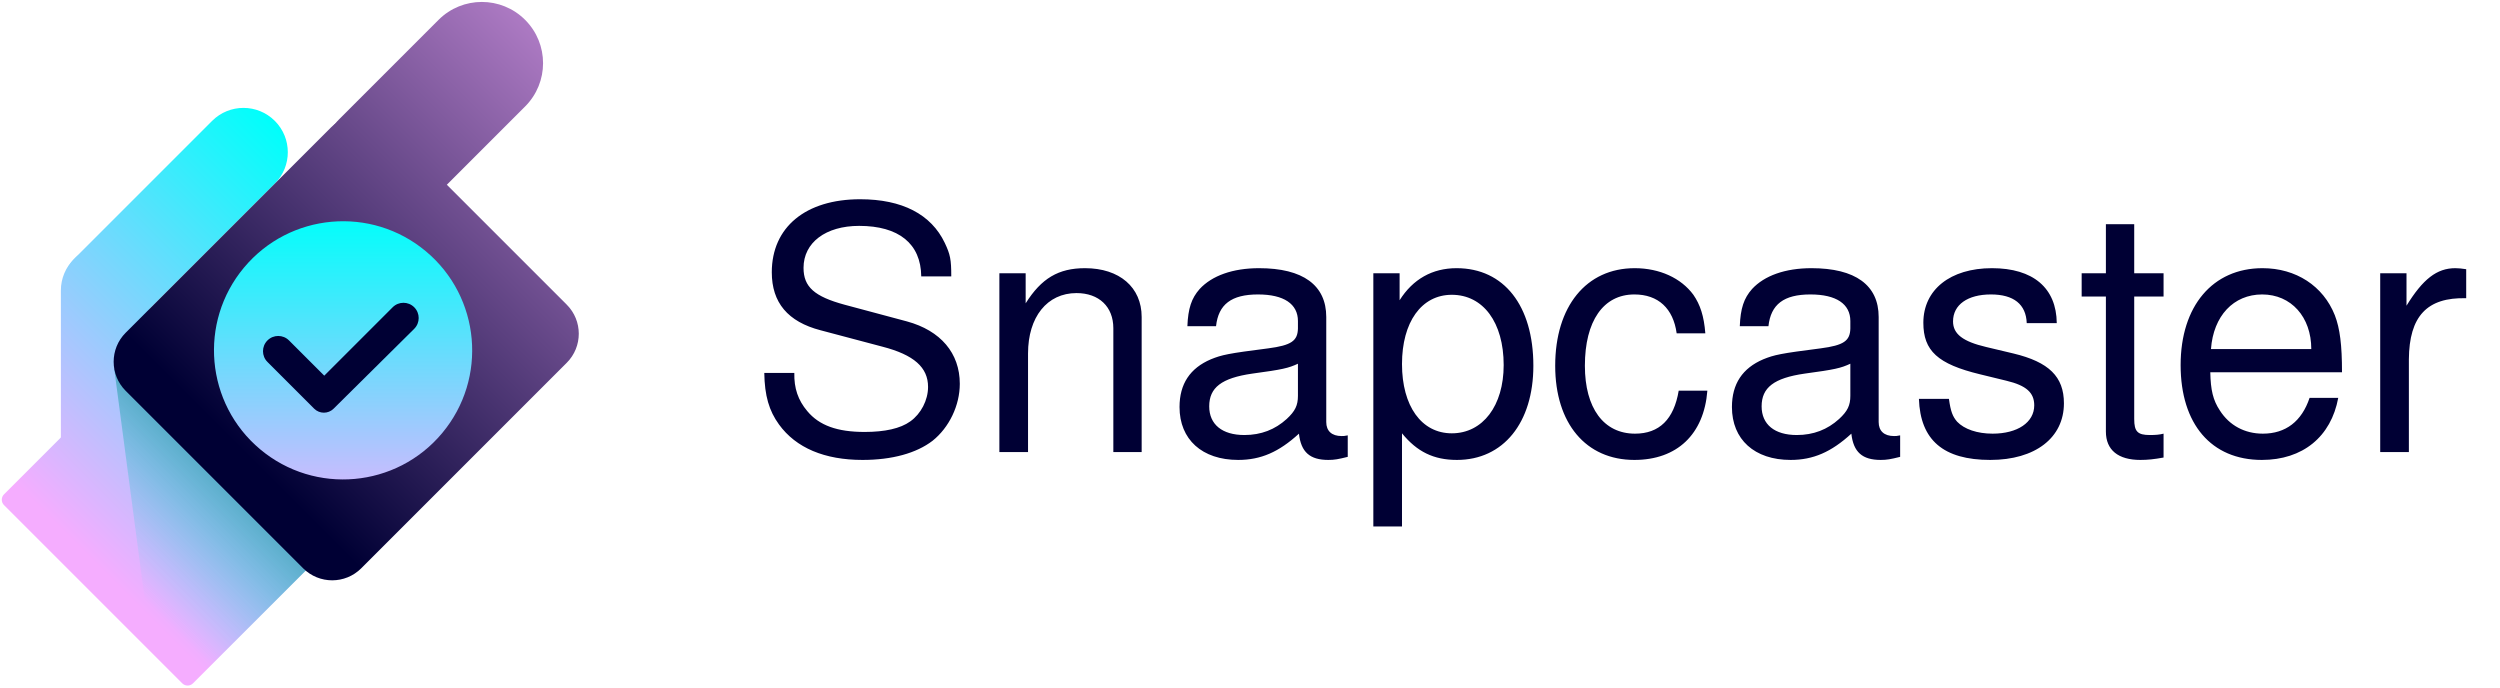
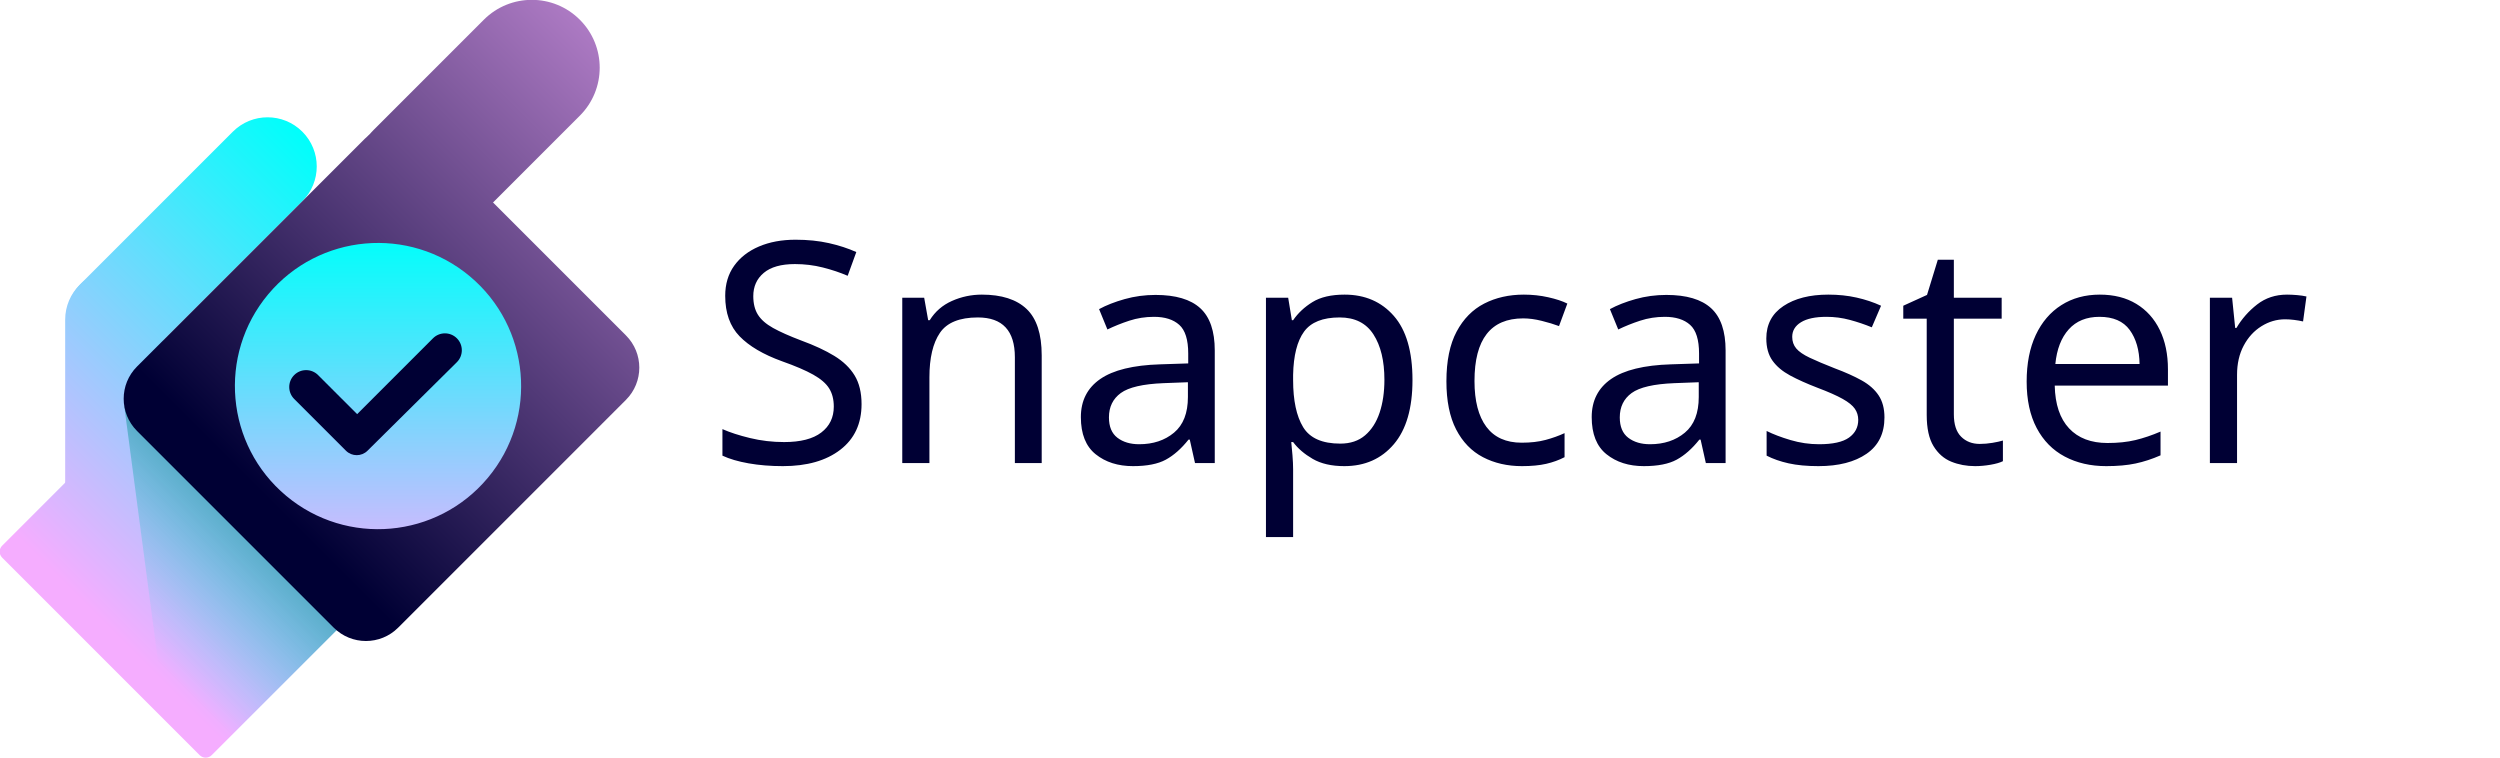
- <svg xmlns="http://www.w3.org/2000/svg" width="2400" height="660" viewBox="0 0 2400 660">
+ <svg xmlns="http://www.w3.org/2000/svg" width="2165" height="656" viewBox="0 0 2165 656">
  <g id="Layer-1">
    <g id="Group">
      <g id="g1">
-         <linearGradient id="linearGradient1" x1="299.028" y1="152.841" x2="1.187" y2="450.683" gradientUnits="userSpaceOnUse">
+         <linearGradient id="linearGradient1" x1="297.028" y1="150.841" x2="-0.813" y2="448.683" gradientUnits="userSpaceOnUse">
          <stop offset="1e-06" stop-color="#00fffb" stop-opacity="1" />
          <stop offset="1" stop-color="#f5adff" stop-opacity="1" />
        </linearGradient>
-         <path id="Path" fill="url(#linearGradient1)" stroke="none" d="M 72.454 307.426 L 72.454 307.426 C 55.828 290.802 55.828 263.848 72.454 247.222 L 203.627 116.05 C 220.252 99.424 247.206 99.424 263.831 116.05 L 263.831 116.05 C 280.455 132.674 280.455 159.628 263.831 176.253 L 132.657 307.426 C 116.032 324.05 89.078 324.05 72.454 307.426 Z" />
-         <linearGradient id="linearGradient2" x1="394.721" y1="248.534" x2="96.878" y2="546.377" gradientUnits="userSpaceOnUse">
+         <path id="Path" fill="url(#linearGradient1)" stroke="none" d="M 70.454 305.426 L 70.454 305.426 C 53.828 288.802 53.828 261.848 70.454 245.222 L 201.627 114.05 C 218.252 97.424 245.206 97.424 261.831 114.05 L 261.831 114.05 C 278.455 130.674 278.455 157.628 261.831 174.253 L 130.657 305.426 C 114.032 322.05 87.078 322.05 70.454 305.426 Z" />
+         <linearGradient id="linearGradient2" x1="392.721" y1="246.534" x2="94.878" y2="544.377" gradientUnits="userSpaceOnUse">
          <stop offset="1e-06" stop-color="#00fffb" stop-opacity="1" />
          <stop offset="1" stop-color="#f5adff" stop-opacity="1" />
        </linearGradient>
-         <path id="path1" fill="url(#linearGradient2)" stroke="none" d="M 101.009 236.302 L 101.009 236.302 C 124.52 236.302 143.579 255.36 143.579 278.872 L 143.579 464.379 C 143.579 487.889 124.52 506.949 101.009 506.949 L 101.009 506.949 C 77.497 506.949 58.438 487.889 58.438 464.379 L 58.438 278.872 C 58.438 255.36 77.497 236.302 101.009 236.302 Z" />
-         <linearGradient id="linearGradient3" x1="306.461" y1="160.185" x2="8.591" y2="458.055" gradientUnits="userSpaceOnUse">
+         <path id="path1" fill="url(#linearGradient2)" stroke="none" d="M 99.009 234.302 L 99.009 234.302 C 122.52 234.302 141.579 253.36 141.579 276.872 L 141.579 462.379 C 141.579 485.889 122.52 504.949 99.009 504.949 L 99.009 504.949 C 75.497 504.949 56.438 485.889 56.438 462.379 L 56.438 276.872 C 56.438 253.36 75.497 234.302 99.009 234.302 Z" />
+         <linearGradient id="linearGradient3" x1="304.461" y1="158.185" x2="6.591" y2="456.055" gradientUnits="userSpaceOnUse">
          <stop offset="1e-06" stop-color="#00fffb" stop-opacity="1" />
          <stop offset="1" stop-color="#f5adff" stop-opacity="1" />
        </linearGradient>
-         <path id="path2" fill="url(#linearGradient3)" stroke="none" d="M 174.964 303.467 L 129.031 349.4 L 124.826 353.604 L 109.271 369.161 L 3.844 474.587 C 1.006 477.425 1.006 482.05 3.844 484.888 L 145.744 626.787 L 174.964 656.008 C 177.803 658.846 182.427 658.846 185.266 656.008 L 324.379 516.895 L 356.386 484.888 C 359.224 482.05 359.224 477.425 356.386 474.587 L 185.266 303.467 C 182.427 300.628 177.803 300.628 174.964 303.467 Z" />
-         <linearGradient id="linearGradient4" x1="207.943" y1="645.116" x2="414.664" y2="438.395" gradientUnits="userSpaceOnUse">
+         <path id="path2" fill="url(#linearGradient3)" stroke="none" d="M 172.964 301.467 L 127.031 347.4 L 122.826 351.604 L 107.271 367.161 L 1.844 472.587 C -0.994 475.425 -0.994 480.05 1.844 482.888 L 143.744 624.787 L 172.964 654.008 C 175.803 656.846 180.427 656.846 183.266 654.008 L 322.379 514.895 L 354.386 482.888 C 357.224 480.05 357.224 475.425 354.386 472.587 L 183.266 301.467 C 180.427 298.628 175.803 298.628 172.964 301.467 Z" />
+         <linearGradient id="linearGradient4" x1="205.943" y1="643.116" x2="412.664" y2="436.395" gradientUnits="userSpaceOnUse">
          <stop offset="1e-06" stop-color="#00fffb" stop-opacity="0" />
          <stop offset="1" stop-color="#000000" stop-opacity="1" />
        </linearGradient>
-         <path id="path3" fill="url(#linearGradient4)" stroke="none" d="M 211.334 329.534 L 129.031 349.4 L 109.691 354.077 C 109.691 354.235 110.269 358.912 111.372 367.059 C 116.68 407.631 133.604 535.131 145.744 626.787 L 174.964 656.008 C 177.803 658.846 182.427 658.846 185.266 656.008 L 324.379 516.895 L 356.386 484.888 C 359.224 482.05 359.224 477.425 356.386 474.587 L 211.334 329.534 Z" />
-         <linearGradient id="linearGradient5" x1="113.966" y1="314.332" x2="600.678" y2="-172.38" gradientUnits="userSpaceOnUse">
+         <path id="path3" fill="url(#linearGradient4)" stroke="none" d="M 209.334 327.534 L 127.031 347.4 L 107.691 352.077 C 107.691 352.235 108.269 356.912 109.372 365.059 C 114.68 405.631 131.604 533.131 143.744 624.787 L 172.964 654.008 C 175.803 656.846 180.427 656.846 183.266 654.008 L 322.379 514.895 L 354.386 482.888 C 357.224 480.05 357.224 475.425 354.386 472.587 L 209.334 327.534 Z" />
+         <linearGradient id="linearGradient5" x1="111.966" y1="312.332" x2="598.678" y2="-174.38" gradientUnits="userSpaceOnUse">
          <stop offset="1e-06" stop-color="#000034" stop-opacity="1" />
          <stop offset="1" stop-color="#f5adff" stop-opacity="1" />
        </linearGradient>
-         <path id="path4" fill="url(#linearGradient5)" stroke="none" d="M 290.999 545.554 L 120.664 375.219 C 105.255 359.81 105.255 334.828 120.664 319.42 L 317.943 122.14 C 333.352 106.732 358.334 106.732 373.742 122.14 L 544.078 292.475 C 559.486 307.884 559.486 332.866 544.078 348.275 L 346.798 545.554 C 331.39 560.963 306.406 560.963 290.999 545.554 Z" />
-         <linearGradient id="linearGradient6" x1="113.966" y1="314.331" x2="600.677" y2="-172.379" gradientUnits="userSpaceOnUse">
+         <path id="path4" fill="url(#linearGradient5)" stroke="none" d="M 288.999 543.554 L 118.664 373.219 C 103.255 357.81 103.255 332.828 118.664 317.42 L 315.943 120.14 C 331.352 104.732 356.334 104.732 371.742 120.14 L 542.078 290.475 C 557.486 305.884 557.486 330.866 542.078 346.275 L 344.798 543.554 C 329.39 558.963 304.406 558.963 288.999 543.554 Z" />
+         <linearGradient id="linearGradient6" x1="111.966" y1="312.331" x2="598.677" y2="-174.379" gradientUnits="userSpaceOnUse">
          <stop offset="1e-06" stop-color="#000034" stop-opacity="1" />
          <stop offset="1" stop-color="#f5adff" stop-opacity="1" />
        </linearGradient>
-         <path id="path5" fill="url(#linearGradient6)" stroke="none" d="M 325.628 197.576 L 325.628 197.576 C 302.675 174.623 302.675 137.409 325.628 114.455 L 421.006 19.078 C 443.959 -3.875 481.173 -3.875 504.126 19.078 L 504.126 19.078 C 527.079 42.031 527.079 79.245 504.126 102.198 L 408.75 197.576 C 385.797 220.529 348.581 220.529 325.628 197.576 Z" />
-         <linearGradient id="linearGradient7" x1="476.684" y1="208.152" x2="476.684" y2="519.583" gradientUnits="userSpaceOnUse">
+         <path id="path5" fill="url(#linearGradient6)" stroke="none" d="M 323.628 195.576 L 323.628 195.576 C 300.675 172.623 300.675 135.409 323.628 112.455 L 419.006 17.078 C 441.959 -5.875 479.173 -5.875 502.126 17.078 L 502.126 17.078 C 525.079 40.031 525.079 77.245 502.126 100.198 L 406.75 195.576 C 383.797 218.529 346.581 218.529 323.628 195.576 Z" />
+         <linearGradient id="linearGradient7" x1="474.684" y1="206.152" x2="474.684" y2="517.583" gradientUnits="userSpaceOnUse">
          <stop offset="1e-06" stop-color="#00fffb" stop-opacity="1" />
          <stop offset="1" stop-color="#f5adff" stop-opacity="1" />
        </linearGradient>
-         <path id="path6" fill="url(#linearGradient7)" stroke="none" d="M 424.448 415.826 C 380.544 468.341 302.382 475.322 249.868 431.418 C 197.353 387.515 190.372 309.353 234.275 256.839 C 278.178 204.323 356.34 197.342 408.856 241.246 C 461.37 285.149 468.351 363.312 424.448 415.826 Z" />
+         <path id="path6" fill="url(#linearGradient7)" stroke="none" d="M 422.448 413.826 C 378.544 466.341 300.382 473.322 247.868 429.418 C 195.353 385.515 188.372 307.353 232.275 254.839 C 276.178 202.323 354.34 195.342 406.856 239.246 C 459.37 283.149 466.351 361.312 422.448 413.826 Z" />
        <g id="g2">
-           <path id="path7" fill="#000034" stroke="none" d="M 397.653 294.966 L 397.653 294.966 C 403.364 300.676 403.364 309.937 397.653 315.649 L 320.235 392.35 C 315.065 397.472 306.727 397.452 301.581 392.306 L 256.766 347.493 C 251.056 341.781 251.056 332.521 256.766 326.809 L 256.766 326.809 C 262.478 321.099 271.739 321.099 277.449 326.809 L 311.288 360.648 L 376.97 294.966 C 382.681 289.254 391.941 289.254 397.653 294.966 Z" />
+           <path id="path7" fill="#000034" stroke="none" d="M 395.653 292.966 L 395.653 292.966 C 401.364 298.676 401.364 307.937 395.653 313.649 L 318.235 390.35 C 313.065 395.472 304.727 395.452 299.581 390.306 L 254.766 345.493 C 249.056 339.781 249.056 330.521 254.766 324.809 L 254.766 324.809 C 260.478 319.099 269.739 319.099 275.449 324.809 L 309.288 358.648 L 374.97 292.966 C 380.681 287.254 389.941 287.254 395.653 292.966 Z" />
        </g>
-         <path id="path8" fill="none" stroke="none" d="M 397.653 294.966 L 397.653 294.966 C 403.364 300.676 403.364 309.937 397.653 315.649 L 320.235 392.35 C 315.065 397.472 306.727 397.452 301.581 392.306 L 256.766 347.493 C 251.056 341.781 251.056 332.521 256.766 326.809 L 256.766 326.809 C 262.478 321.099 271.739 321.099 277.449 326.809 L 311.288 360.648 L 376.97 294.966 C 382.681 289.254 391.941 289.254 397.653 294.966 Z" />
+         <path id="path8" fill="none" stroke="none" d="M 395.653 292.966 L 395.653 292.966 C 401.364 298.676 401.364 307.937 395.653 313.649 L 318.235 390.35 C 313.065 395.472 304.727 395.452 299.581 390.306 L 254.766 345.493 C 249.056 339.781 249.056 330.521 254.766 324.809 L 254.766 324.809 C 260.478 319.099 269.739 319.099 275.449 324.809 L 309.288 358.648 L 374.97 292.966 C 380.681 287.254 389.941 287.254 395.653 292.966 Z" />
      </g>
-       <g id="g3">
-         <text id="Snapcaster" xml:space="preserve" x="718" y="434" font-family="Helvetica" font-size="327.553" fill="#000034">Snapcaster</text>
-       </g>
+       <text id="Snapcaster" xml:space="preserve" x="612" y="401" font-family="Poppins" font-size="267.139" font-weight="500" fill="#000034">Snapcaster</text>
    </g>
  </g>
</svg>
